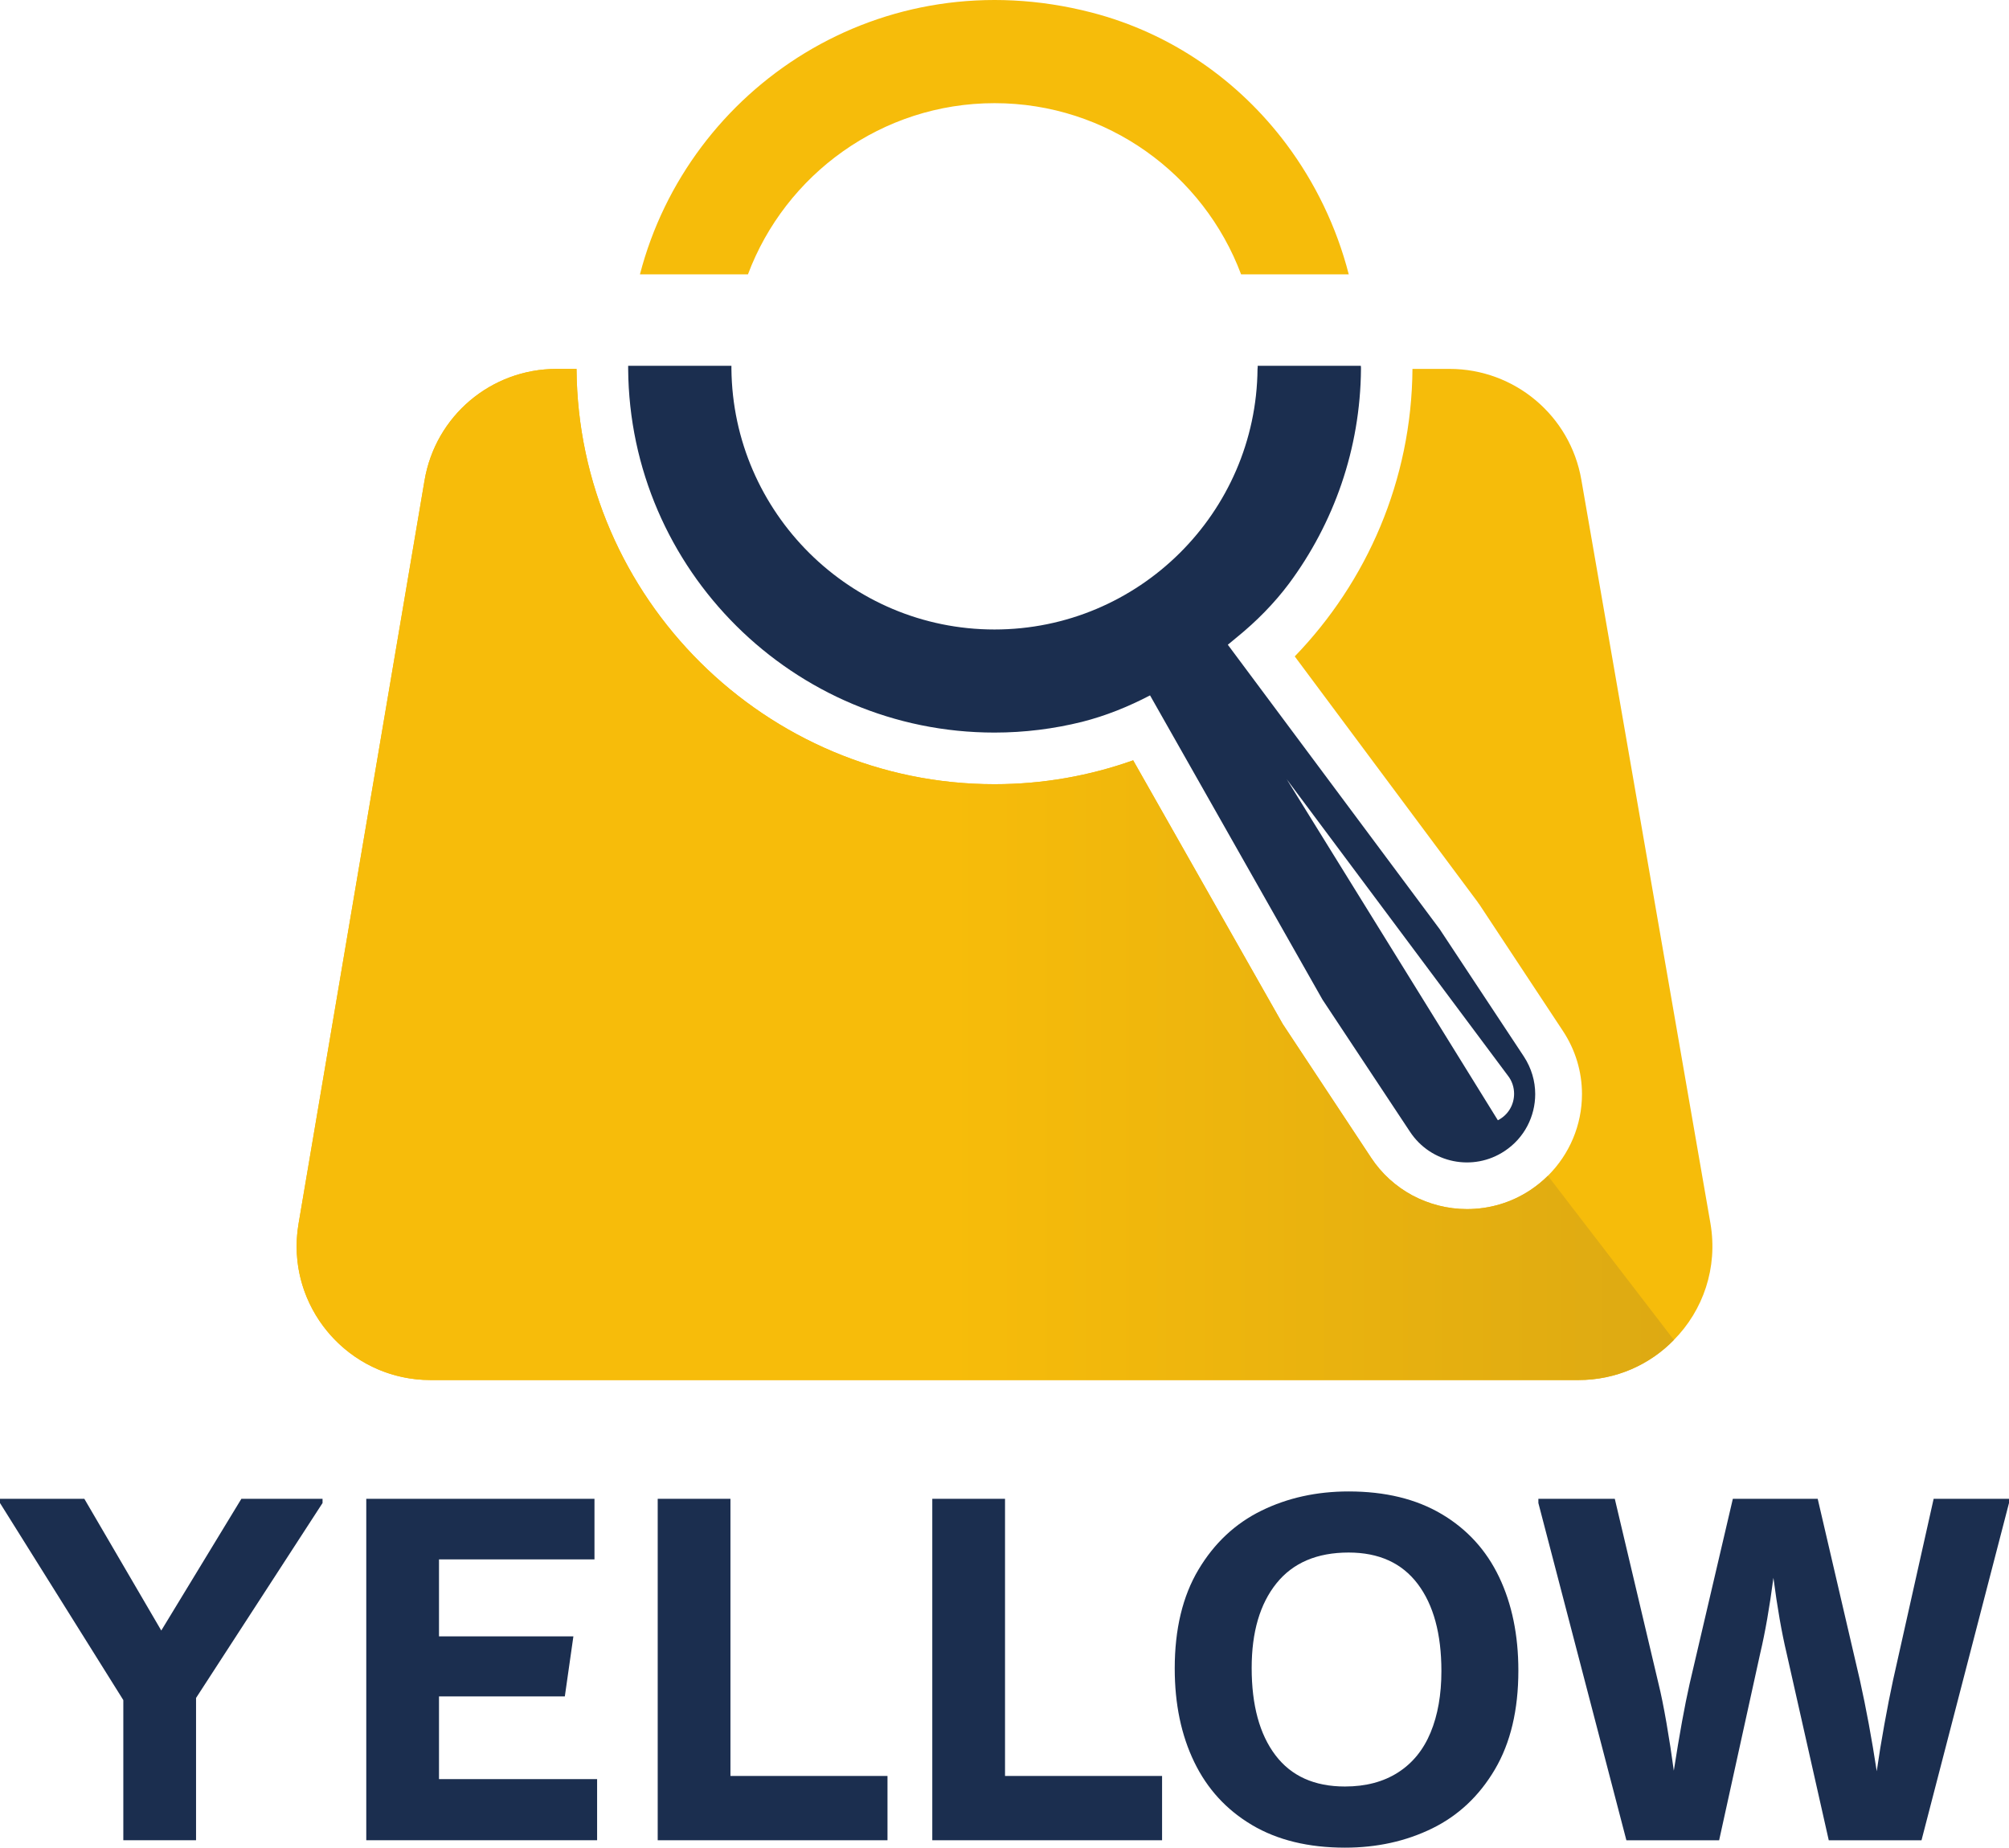
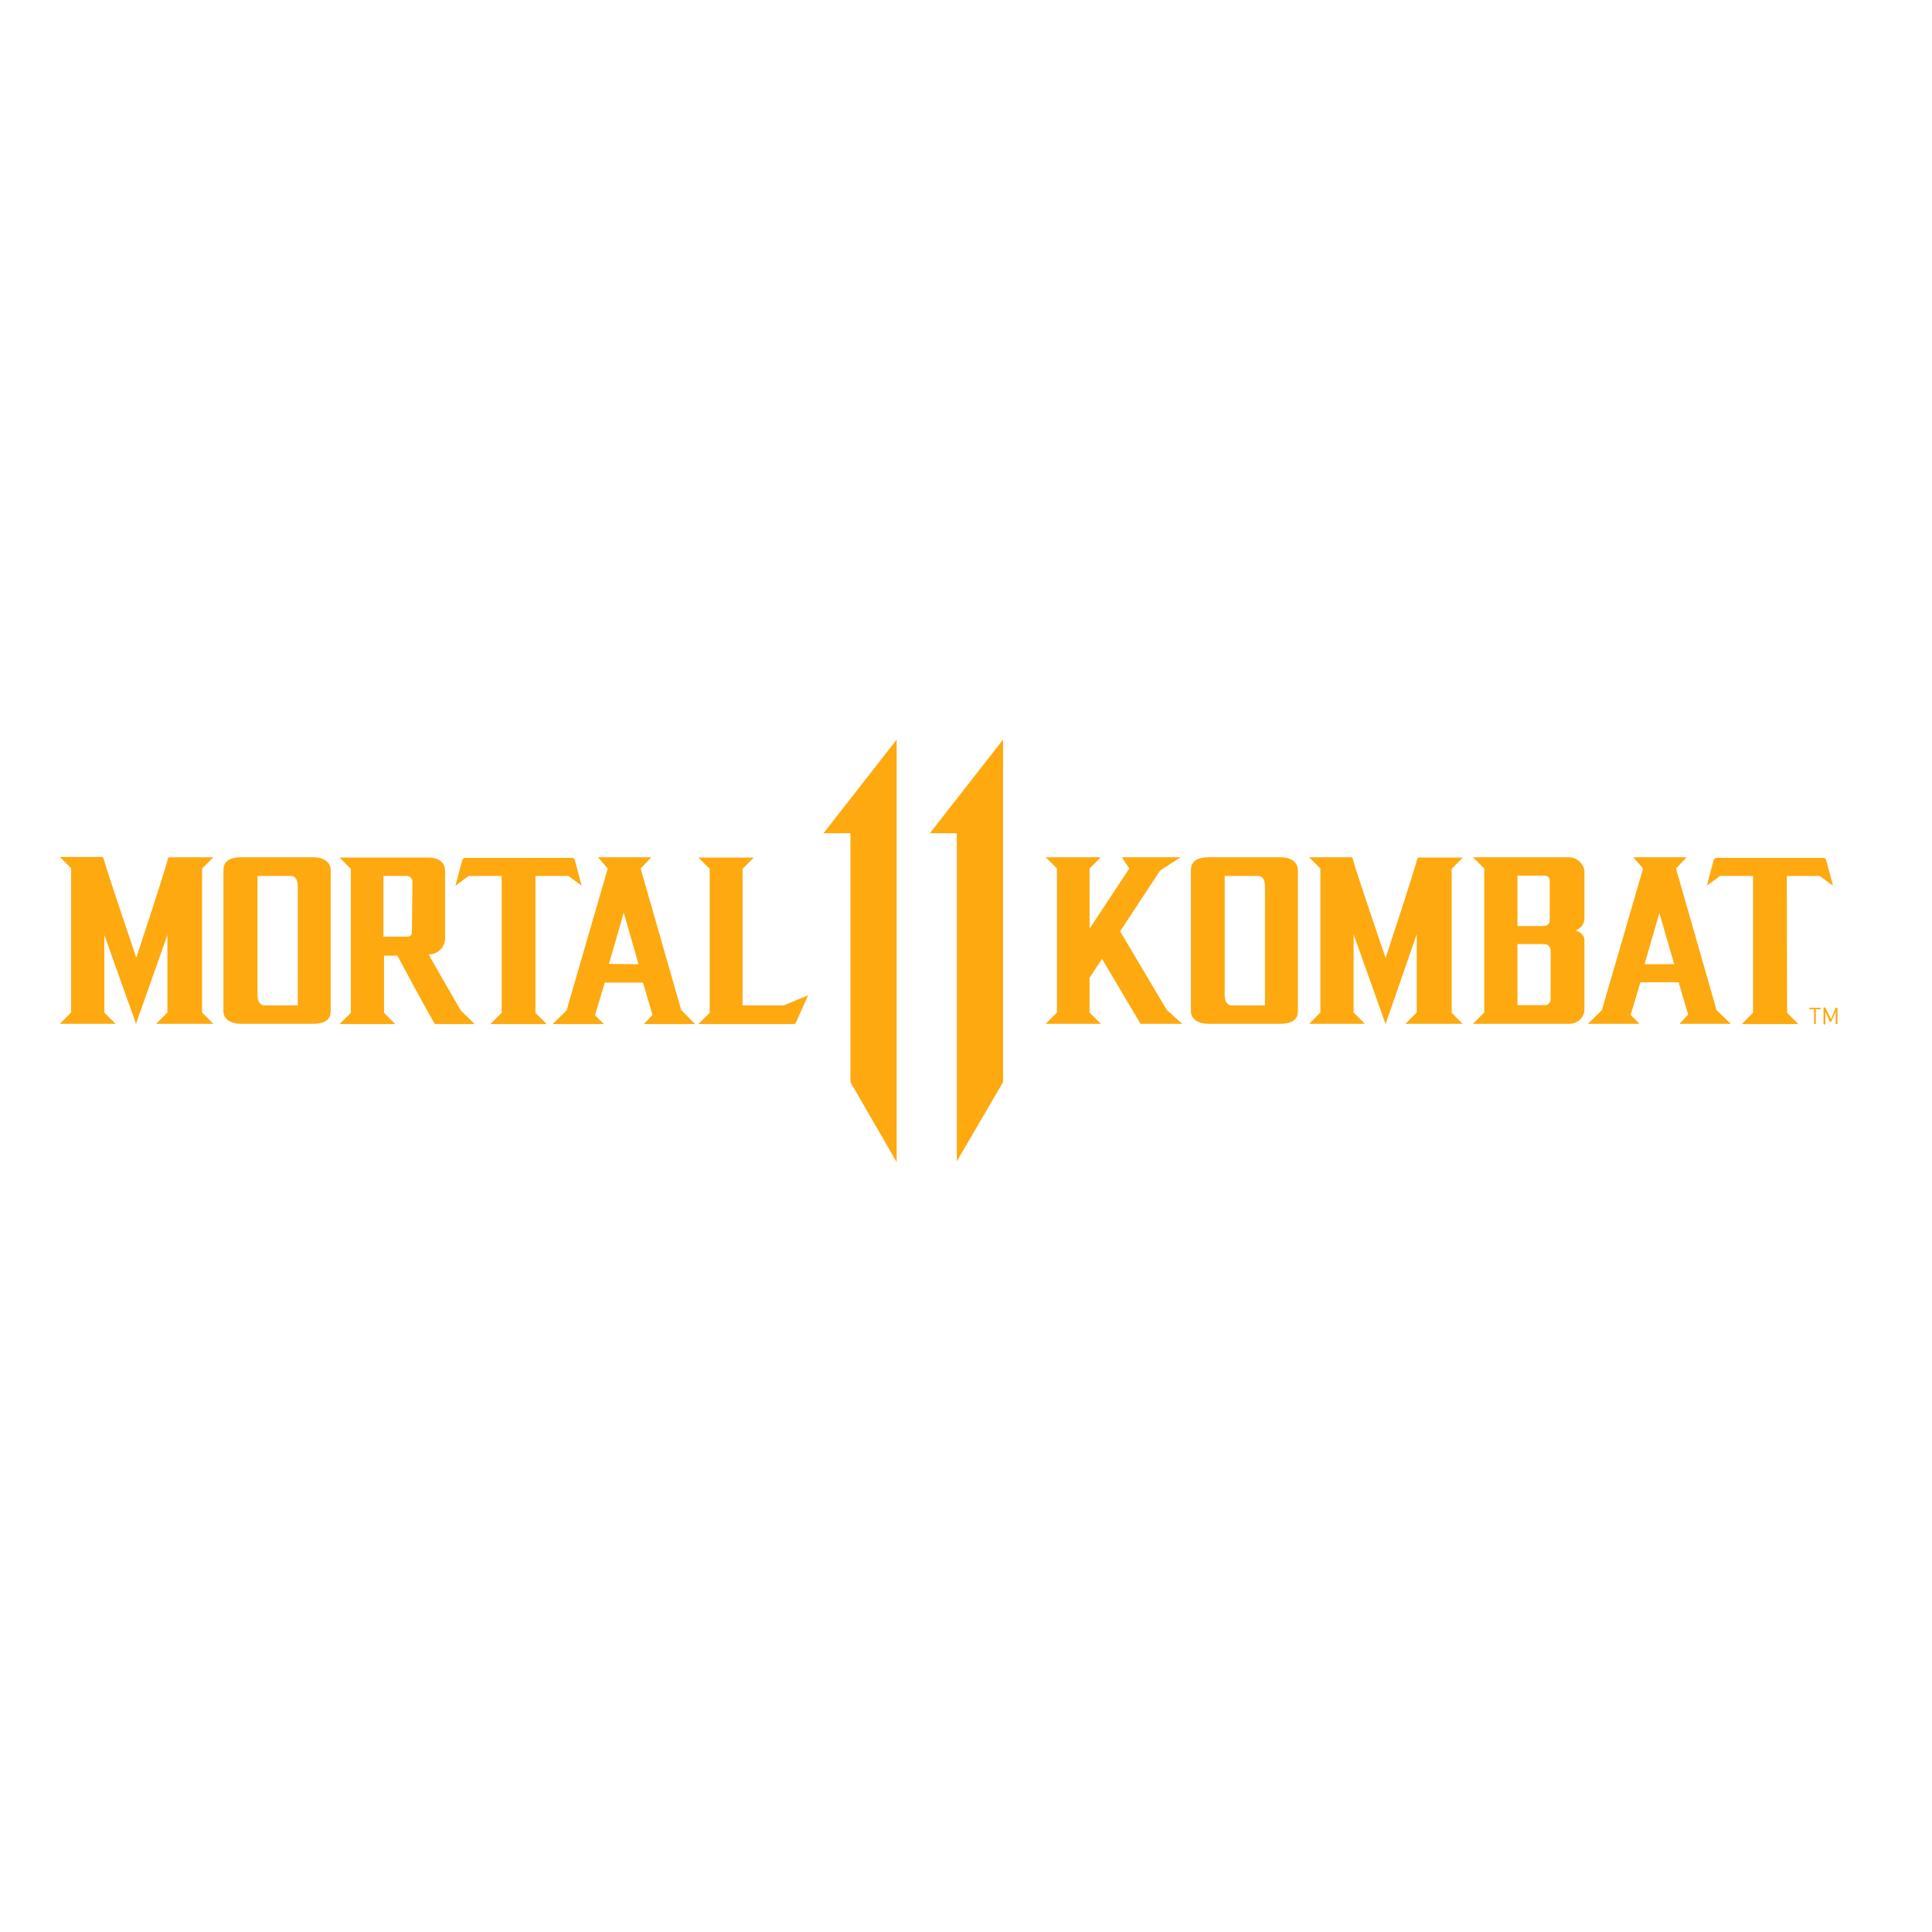
- <svg xmlns="http://www.w3.org/2000/svg" width="218.934mm" height="201.379mm" viewBox="0 0 218.934 201.379" version="1.1" id="svg1142">
-   <defs id="defs1139">
-     <clipPath clipPathUnits="userSpaceOnUse" id="clipPath528">
-       <path d="M 8189.5,11051 H 4643.64 c -231.83,0 -413.41,189.1 -413.68,412.4 -0.03,23.1 1.88,46.5 5.88,70.2 l 389.24,2296.8 c 33.61,199.2 205.66,344.6 407.81,344.6 h 61.7 v -1 0 c 5.51,-706.7 584.37,-1282.1 1291.13,-1282.1 149.99,0 294.45,26.1 428.37,73.8 l 461.99,-814.6 272.87,-412.9 c 32.6,-49.6 76.75,-89.3 127.91,-116.8 51.17,-27.1 108.35,-42.2 168.54,-42.2 69.72,0 137.44,20.1 195.63,58.7 19.56,13.1 37.62,27.6 54.17,44.2 l 389.25,-507.2 c -74.24,-76.2 -178.08,-123.9 -294.95,-123.9" id="path526" />
-     </clipPath>
-     <linearGradient x1="0" y1="0" x2="1" y2="0" gradientUnits="userSpaceOnUse" gradientTransform="matrix(2336.9,0,0,-2336.9,6241.14,12613)" spreadMethod="pad" id="linearGradient534">
-       <stop style="stop-opacity:1;stop-color:#f7bc0a" offset="0" id="stop530" />
-       <stop style="stop-opacity:1;stop-color:#dca913" offset="1" id="stop532" />
-     </linearGradient>
-   </defs>
-   <g id="layer1" transform="translate(35.47286,-69.22135)">
-     <path d="m -0.323,232.581 v 0.459 L -14.108,254.287 v 15.509 h -7.926 v -15.276 l -13.439,-21.481 v -0.459 h 9.19 l 8.385,14.358 8.73,-14.358 h 8.845" style="fill:#1b2e4f;fill-opacity:1;fill-rule:nonzero;stroke:none;stroke-width:0.035" id="path504" />
-     <path d="m 12.368,263.134 h 17.23 v 6.662 H 4.442 V 232.581 H 29.311 v 6.604 H 12.368 v 8.386 h 14.646 l -0.934,6.548 h -13.712 v 9.016" style="fill:#1b2e4f;fill-opacity:1;fill-rule:nonzero;stroke:none;stroke-width:0.035" id="path506" />
-     <path d="m 44.128,262.789 h 17.115 v 7.007 H 36.202 v -37.215 h 7.926 v 30.208" style="fill:#1b2e4f;fill-opacity:1;fill-rule:nonzero;stroke:none;stroke-width:0.035" id="path508" />
-     <path d="m 74.051,262.789 h 17.115 v 7.007 H 66.125 v -37.215 h 7.926 v 30.208" style="fill:#1b2e4f;fill-opacity:1;fill-rule:nonzero;stroke:none;stroke-width:0.035" id="path510" />
-     <path d="m 116.868,262.416 c 1.589,-1.014 2.776,-2.47 3.561,-4.365 0.784,-1.894 1.177,-4.127 1.177,-6.692 0,-4.057 -0.861,-7.225 -2.584,-9.504 -1.723,-2.279 -4.231,-3.418 -7.524,-3.418 -3.446,0 -6.069,1.118 -7.868,3.358 -1.8,2.24 -2.7,5.313 -2.7,9.222 0,4.057 0.861,7.226 2.585,9.504 1.723,2.279 4.25,3.417 7.581,3.417 2.259,0 4.183,-0.507 5.772,-1.522 z m -15.909,5.715 c -2.777,-1.646 -4.873,-3.934 -6.289,-6.863 -1.417,-2.929 -2.125,-6.327 -2.125,-10.194 0,-4.29 0.862,-7.878 2.585,-10.77 1.723,-2.889 4.011,-5.034 6.864,-6.431 2.852,-1.397 6.02,-2.095 9.505,-2.095 3.982,0 7.361,0.822 10.137,2.469 2.776,1.644 4.862,3.933 6.26,6.862 1.397,2.928 2.097,6.329 2.097,10.195 0,4.29 -0.853,7.878 -2.556,10.769 -1.705,2.892 -3.983,5.036 -6.835,6.433 -2.853,1.397 -6.022,2.097 -9.505,2.097 -3.982,0 -7.361,-0.823 -10.137,-2.47" style="fill:#1b2e4f;fill-opacity:1;fill-rule:nonzero;stroke:none;stroke-width:0.035" id="path512" />
-     <path d="m 183.461,232.581 v 0.459 l -9.534,36.757 h -10.108 l -4.595,-20.388 c -0.537,-2.261 -1.015,-4.999 -1.435,-8.213 -0.422,3.214 -0.9,5.951 -1.436,8.213 l -4.48,20.388 h -10.108 l -9.591,-36.757 v -0.459 h 8.328 l 4.766,20.158 c 0.267,1.072 0.555,2.491 0.862,4.25 0.306,1.761 0.574,3.504 0.804,5.226 0.612,-3.943 1.186,-7.102 1.723,-9.476 l 4.71,-20.158 h 9.247 l 4.595,19.756 c 0.689,3.101 1.301,6.413 1.838,9.936 0.23,-1.609 0.507,-3.312 0.833,-5.112 0.325,-1.801 0.641,-3.406 0.948,-4.825 l 4.422,-19.756 h 8.213" style="fill:#1b2e4f;fill-opacity:1;fill-rule:nonzero;stroke:none;stroke-width:0.035" id="path514" />
-     <path d="m 127.759,191.323 -23.004,-37.162 24.083,32.279 c 0.478,0.6 0.69,1.309 0.69,1.997 0,1.168 -0.619,2.3 -1.77,2.886 z m 2.831,-6.953 -9.113,-13.787 -0.018,-0.035 -23.128,-31.055 1.009,-0.833 c 2.106,-1.714 4.035,-3.662 5.663,-5.838 4.866,-6.565 7.769,-14.633 7.839,-23.393 0,-0.106 0,-0.233 -0.018,-0.339 H 101.587 v 0.053 c 0,0.088 0,0.198 -0.018,0.286 -0.142,15.677 -12.936,28.402 -28.667,28.402 -15.714,0 -28.508,-12.725 -28.667,-28.402 v -0.339 H 32.982 v 0.339 c 0.159,21.89 18.014,39.638 39.921,39.638 3.291,0 6.477,-0.409 9.538,-1.168 2.583,-0.656 5.043,-1.647 7.414,-2.886 l 18.793,33.161 9.538,14.404 c 2.265,3.433 6.883,4.371 10.299,2.106 2.177,-1.432 3.344,-3.803 3.344,-6.212 0,-1.415 -0.407,-2.829 -1.239,-4.103" style="fill:#1b2e4f;fill-opacity:1;fill-rule:nonzero;stroke:none;stroke-width:0.035" id="path516" />
-     <path d="m 72.911,80.466 c 12.287,0 22.789,7.775 26.866,18.658 h 11.734 c -1.332,-5.175 -3.661,-9.994 -6.805,-14.199 C 99.551,78.039 92.202,72.839 83.468,70.582 60.543,64.666 39.549,78.755 34.266,99.125 h 11.77 C 50.114,88.242 60.625,80.466 72.911,80.466" style="fill:#f6bc0a;fill-opacity:1;fill-rule:nonzero;stroke:none;stroke-width:0.035" id="path518" />
-     <path d="m 146.941,215.266 c -2.619,2.688 -6.282,4.371 -10.405,4.371 H 11.446 c -9.024,0 -15.891,-8.124 -14.386,-17.025 l 13.732,-81.026 c 1.186,-7.027 7.255,-12.157 14.387,-12.157 h 2.177 v 0.035 c 0.194,24.931 20.615,45.23 45.548,45.23 5.291,0 10.388,-0.921 15.112,-2.603 l 16.298,28.737 9.626,14.566 c 1.15,1.75 2.708,3.15 4.512,4.12 1.805,0.956 3.822,1.489 5.946,1.489 2.46,0 4.849,-0.709 6.901,-2.071 0.69,-0.462 1.327,-0.974 1.911,-1.559 2.353,-2.335 3.716,-5.521 3.716,-8.901 0,-2.459 -0.725,-4.847 -2.088,-6.9 l -9.113,-13.801 -0.088,-0.106 -0.053,-0.092 -19.96,-26.808 c 7.857,-8.139 12.741,-19.181 12.829,-31.337 h 4.035 c 7.096,0 13.165,5.094 14.369,12.086 l 14.068,81.044 c 0.832,4.868 -0.814,9.504 -3.981,12.707" style="fill:#f6bc0a;fill-opacity:1;fill-rule:nonzero;stroke:none;stroke-width:0.035" id="path520" />
-     <g id="g522" transform="matrix(0.03527778,0,0,-0.03527778,-152.3714,609.492)">
-       <g id="g524" clip-path="url(#clipPath528)">
-         <path d="M 8189.5,11051 H 4643.64 c -231.83,0 -413.41,189.1 -413.68,412.4 -0.03,23.1 1.88,46.5 5.88,70.2 l 389.24,2296.8 c 33.61,199.2 205.66,344.6 407.81,344.6 h 61.7 v -1 0 c 5.51,-706.7 584.37,-1282.1 1291.13,-1282.1 149.99,0 294.45,26.1 428.37,73.8 l 461.99,-814.6 272.87,-412.9 c 32.6,-49.6 76.75,-89.3 127.91,-116.8 51.17,-27.1 108.35,-42.2 168.54,-42.2 69.72,0 137.44,20.1 195.63,58.7 19.56,13.1 37.62,27.6 54.17,44.2 l 389.25,-507.2 c -74.24,-76.2 -178.08,-123.9 -294.95,-123.9" style="fill:url(#linearGradient534);fill-opacity:1;fill-rule:nonzero;stroke:none" id="path536" />
-       </g>
+ <svg xmlns="http://www.w3.org/2000/svg" version="1.1" id="layer" x="0px" y="0px" viewBox="0 0 652 652" style="enable-background:new 0 0 652 652;" xml:space="preserve">
+   <style type="text/css">
+ 	.st0{fill:#FDA90F;}
+ </style>
+   <g id="Layer_2">
+     <g id="logo">
+       <path class="st0" d="M302.5,392L287,365.2v-84h-9.1l24.7-31.6V392z M338.5,249.6l-24.7,31.6h9.1v110.7l15.6-26.7L338.5,249.6z     M272.7,335.9l-4.1,9.2c-0.1,0.3-0.4,0.5-0.7,0.5h-32.2l3.8-3.8v-48.6l-3.8-3.8h18.7l-3.8,3.8v46.1h13.9L272.7,335.9z     M234.6,345.6h-17.3l0,0l2.9-3.1l-3.2-10.9h-12.9l-3.3,11l3,3h-17.3l4.7-4.6l13.9-47.9l-3.3-3.8h18l-3.6,3.8l13.7,47.8    L234.6,345.6L234.6,345.6z M215.5,325.4l-5-17.4l-5,17.3L215.5,325.4z M180.7,295.6h11.1l4.5,3.3l-2.3-8.6c-0.1-0.5-0.5-0.8-1-0.8    h-36c-0.5,0-0.9,0.4-1,0.8l-2.3,8.6l4.5-3.3h11.1v46.2l-3.8,3.8h19l-3.8-3.8V295.6z M155.5,341l4.7,4.6h-13.4    c-1.9-2.9-12.7-23.1-12.7-23.1h-4.5c0,0,0,19.2,0,19.3l3.8,3.8h-18.8l3.8-3.8c0-0.1,0-48.6,0-48.6l-3.8-3.8h29.9    c4.5,0,5.7,2.5,5.7,4.5v23.1c-0.2,2.9-2.6,5.1-5.5,5.1C144.7,322.4,155.5,341,155.5,341z M139.2,297.5c0-1.1-1-1.9-2.1-1.9    c-0.1,0-0.1,0-0.2,0l-7.5,0v20.5h7.9c1.5,0,1.7-0.8,1.7-1.5L139.2,297.5z M111.6,293.8v47.5c0,2.3-1.3,4.2-6.1,4.2H81.2    c-3.1,0-5.8-1.5-5.8-4.2v-47.5c0-2.3,1-4.5,6.1-4.5h24.2C109.1,289.3,111.6,290.8,111.6,293.8z M100.5,339.3v-40.2    c0-2.4-1-3.5-2.3-3.5H86.9V336c0,2.1,1.1,3.3,2.3,3.3H100.5z M72,345.5L72,345.5l-3.8-3.8c0-0.1,0-47.1,0-48.6l0,0l3.8-3.8H57.2    c-0.3,0-0.5,0.2-0.5,0.4c-0.9,3.9-10.7,33.5-10.7,33.5s-10.1-29.7-11.1-33.6c-0.1-0.2-0.3-0.4-0.5-0.4H20.2l3.8,3.8l0,0    c0,2.8,0,48.5,0,48.7l-3.8,3.8H39l-3.8-3.8c0-0.2,0-26.2,0-26.2l10.7,30l10.6-30c0,0,0,26.1,0,26.2l-3.8,3.8L72,345.5L72,345.5z     M603,295.6h11.1l4.5,3.3l-2.3-8.6c-0.1-0.5-0.5-0.8-1-0.8h-36c-0.5,0-0.9,0.4-1,0.8l-2.3,8.6l4.5-3.3h11.1v46.2l-3.8,3.8h19.1    l-3.8-3.8L603,295.6z M584.1,345.5h-17.3l2.9-3.1l-3.2-10.9h-12.9l-3.3,11l3,3h-17.4l4.7-4.6l13.9-47.8l-3.3-3.8h18l-3.6,3.8    l13.7,47.8L584.1,345.5L584.1,345.5z M565,325.4l-5-17.3l-5,17.3L565,325.4z M531.5,314c0.8,0,3.2,1.2,3.2,3.2v23.2    c0.1,2.8-2.1,5-4.9,5.1c-0.1,0-0.2,0-0.3,0h-32.4l3.8-3.8v-48.6l0,0l-3.8-3.8h32.4c2.5,0,4.7,1.9,5.2,4.4v16.4    C534.6,312,533.3,313.6,531.5,314L531.5,314z M521.2,295.5h-9.1v17h8.8c1.1,0.1,2-0.7,2.1-1.8c0,0,0-0.1,0-0.1v-13    C523.1,296.1,522.5,295.6,521.2,295.5L521.2,295.5z M523.3,320.7c0-1.2-1-2.1-2.2-2.1c-0.1,0-0.1,0-0.2,0h-8.8v20.6h9.3    c1,0,1.9-0.8,1.9-1.9L523.3,320.7z M493.7,345.6L493.7,345.6l-3.8-3.8c0,0,0-47.1,0-48.6l0,0l3.8-3.8h-14.8    c-0.3,0-0.5,0.2-0.6,0.4c-0.9,3.9-10.7,33.5-10.7,33.5s-10.2-29.7-11.1-33.6c-0.1-0.2-0.3-0.4-0.5-0.4h-14.2l3.8,3.8l0,0l0,0l0,0    c0,2.7,0,48.6,0,48.6l-3.8,3.8h18.8l-3.8-3.8v-26.4l10.8,30.3l10.5-30.3v26.4l-3.8,3.8h19.3L493.7,345.6z M438,293.8v47.5    c0,2.3-1.3,4.2-6.1,4.2h-24.2c-3.1,0-5.8-1.5-5.8-4.2v-47.5c0-2.3,1-4.5,6.1-4.5h24.2C435.5,289.3,438,290.8,438,293.8z     M426.9,339.3v-40.2c0-2.4-1-3.5-2.3-3.5h-11.3V336c0,2.1,1.1,3.3,2.3,3.3H426.9z M391.5,293.8l6.9-4.5h-19.8l2.5,3.8l-13.4,20.3    v-20.3l3.8-3.8h-18.6l3.8,3.8v48.6l-3.8,3.8h18.6l-3.8-3.8V330l4.2-6.4c0,0,11,18.5,13,21.9h14.1l-5.2-4.6L378,314.3L391.5,293.8z     M610.6,340.6h1.6v5h0.6v-5h1.6v-0.5h-3.8L610.6,340.6z M617.9,344l-1.9-4h-0.6v5.7h0.6v-4.3l1.5,3.4h0.5l1.5-3.4v4.2h0.6v-5.5    h-0.6L617.9,344z" />
    </g>
  </g>
</svg>
